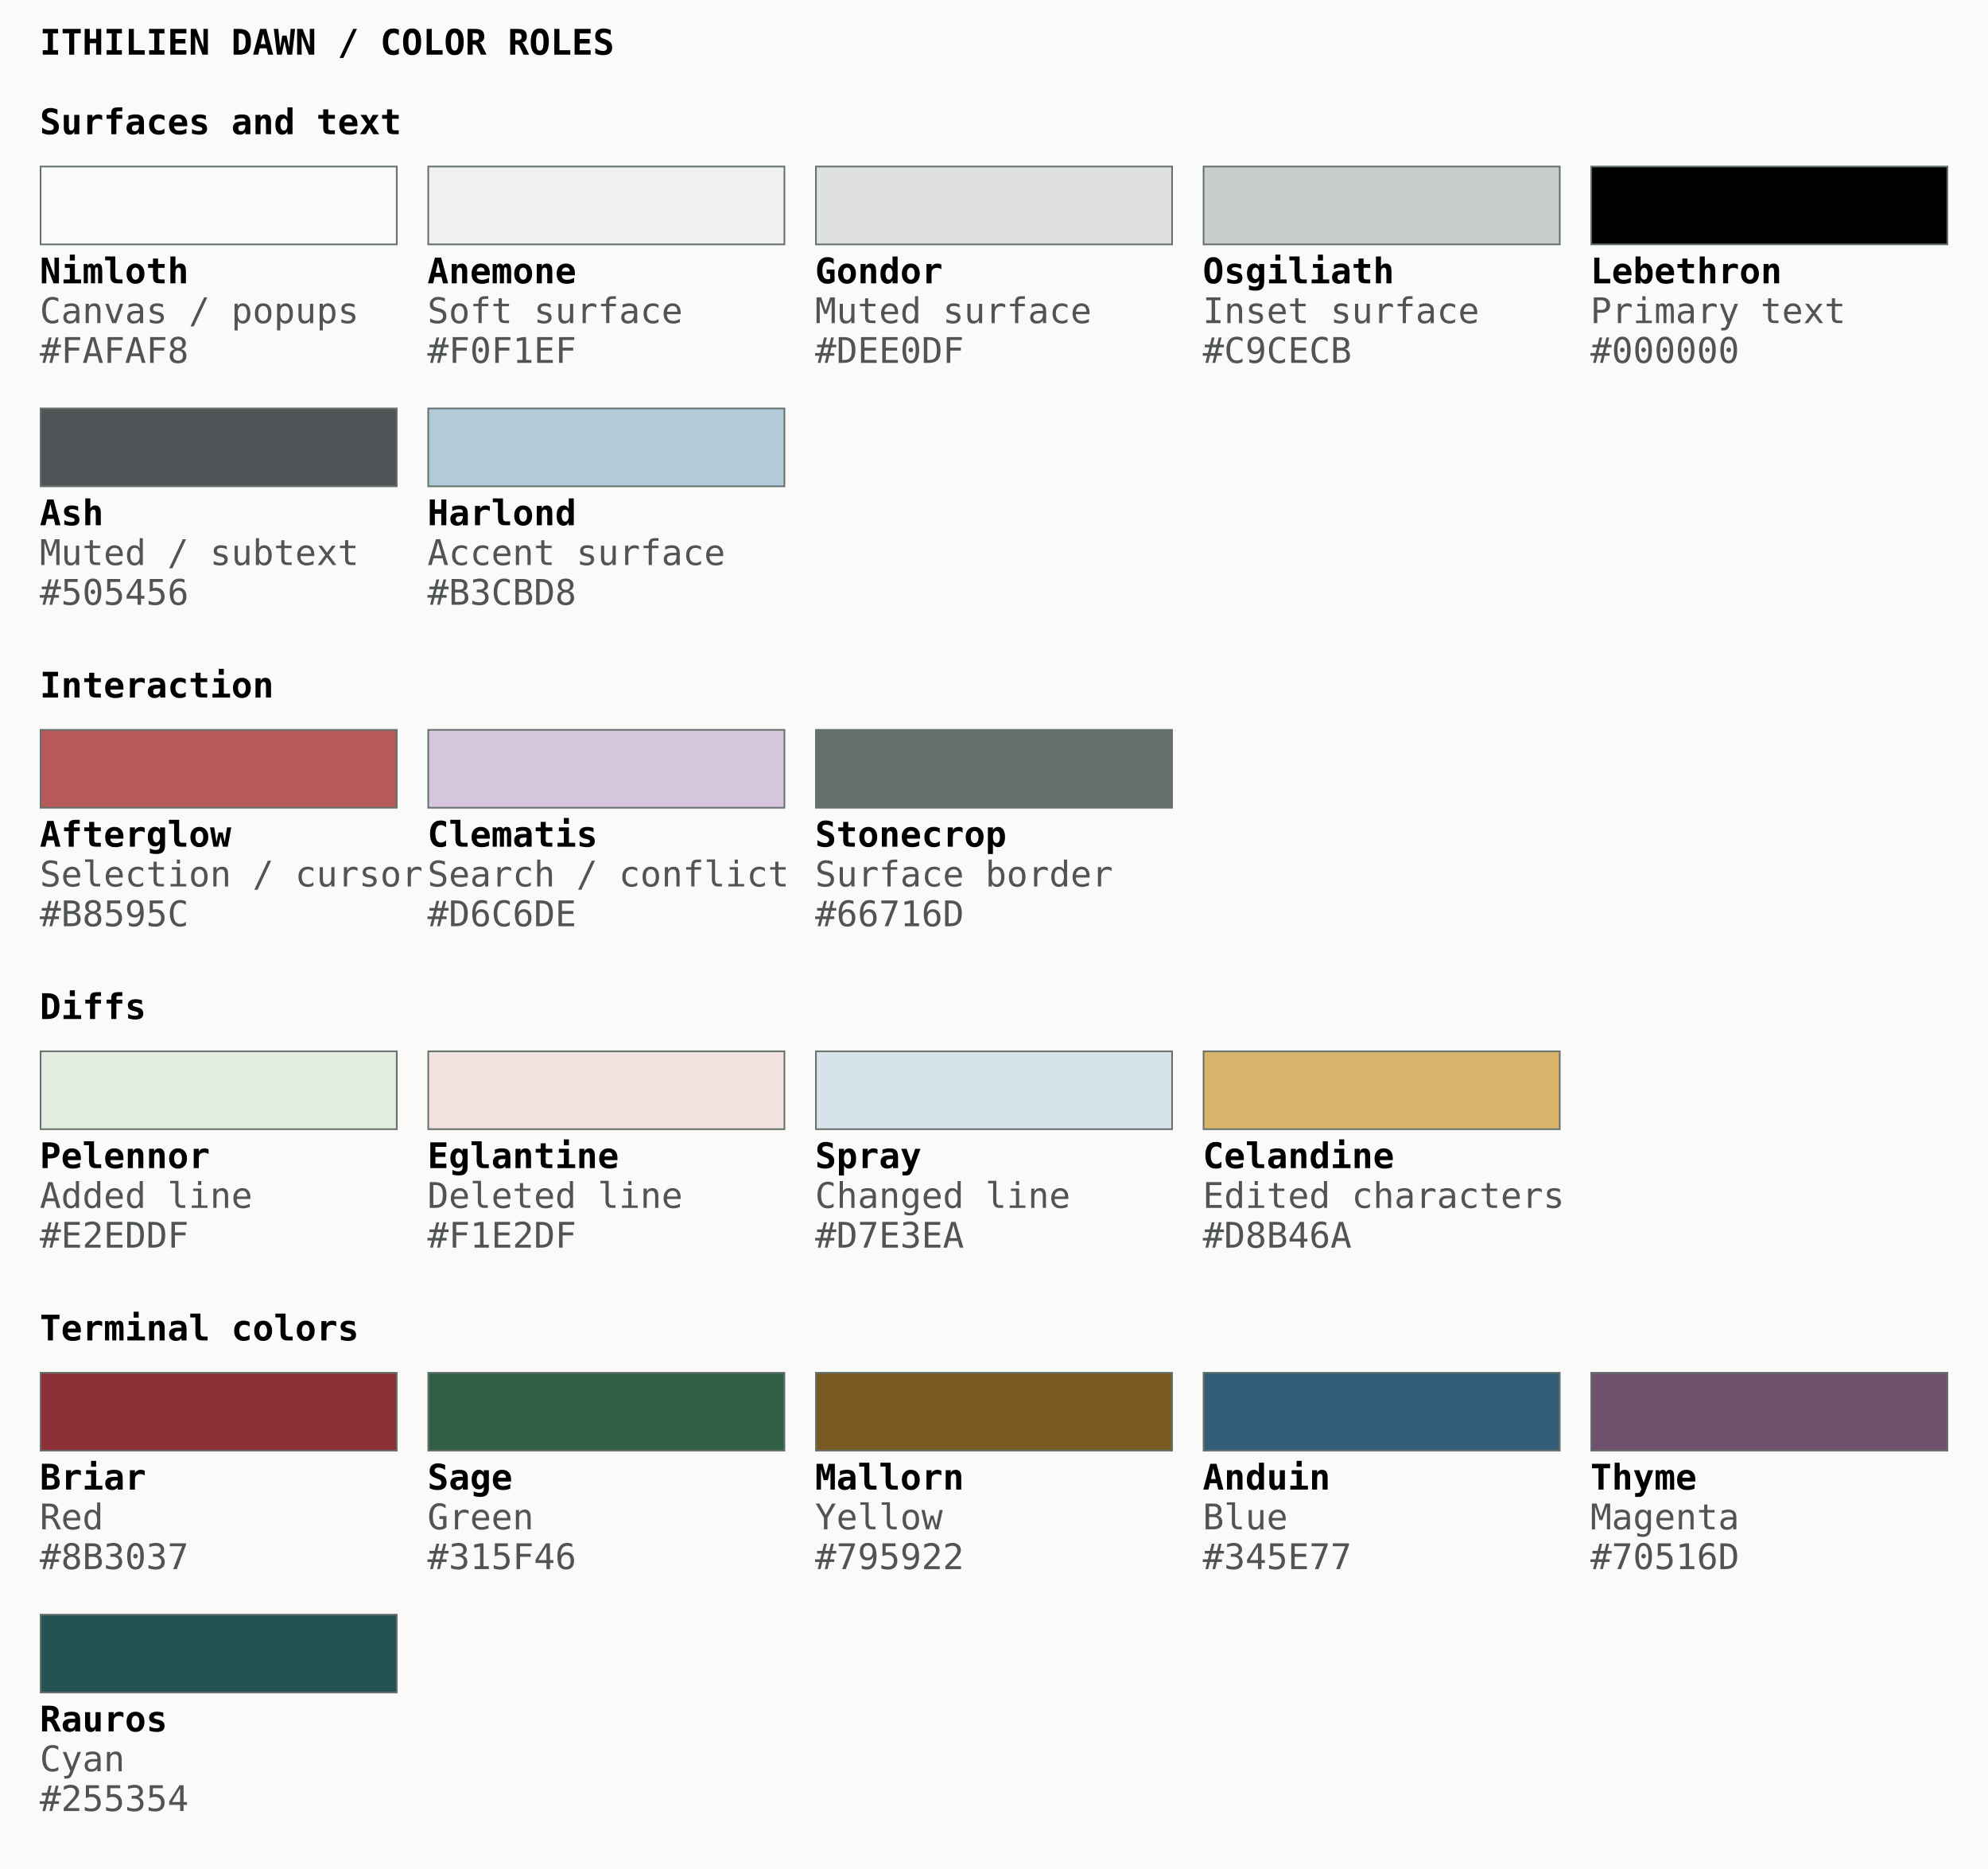
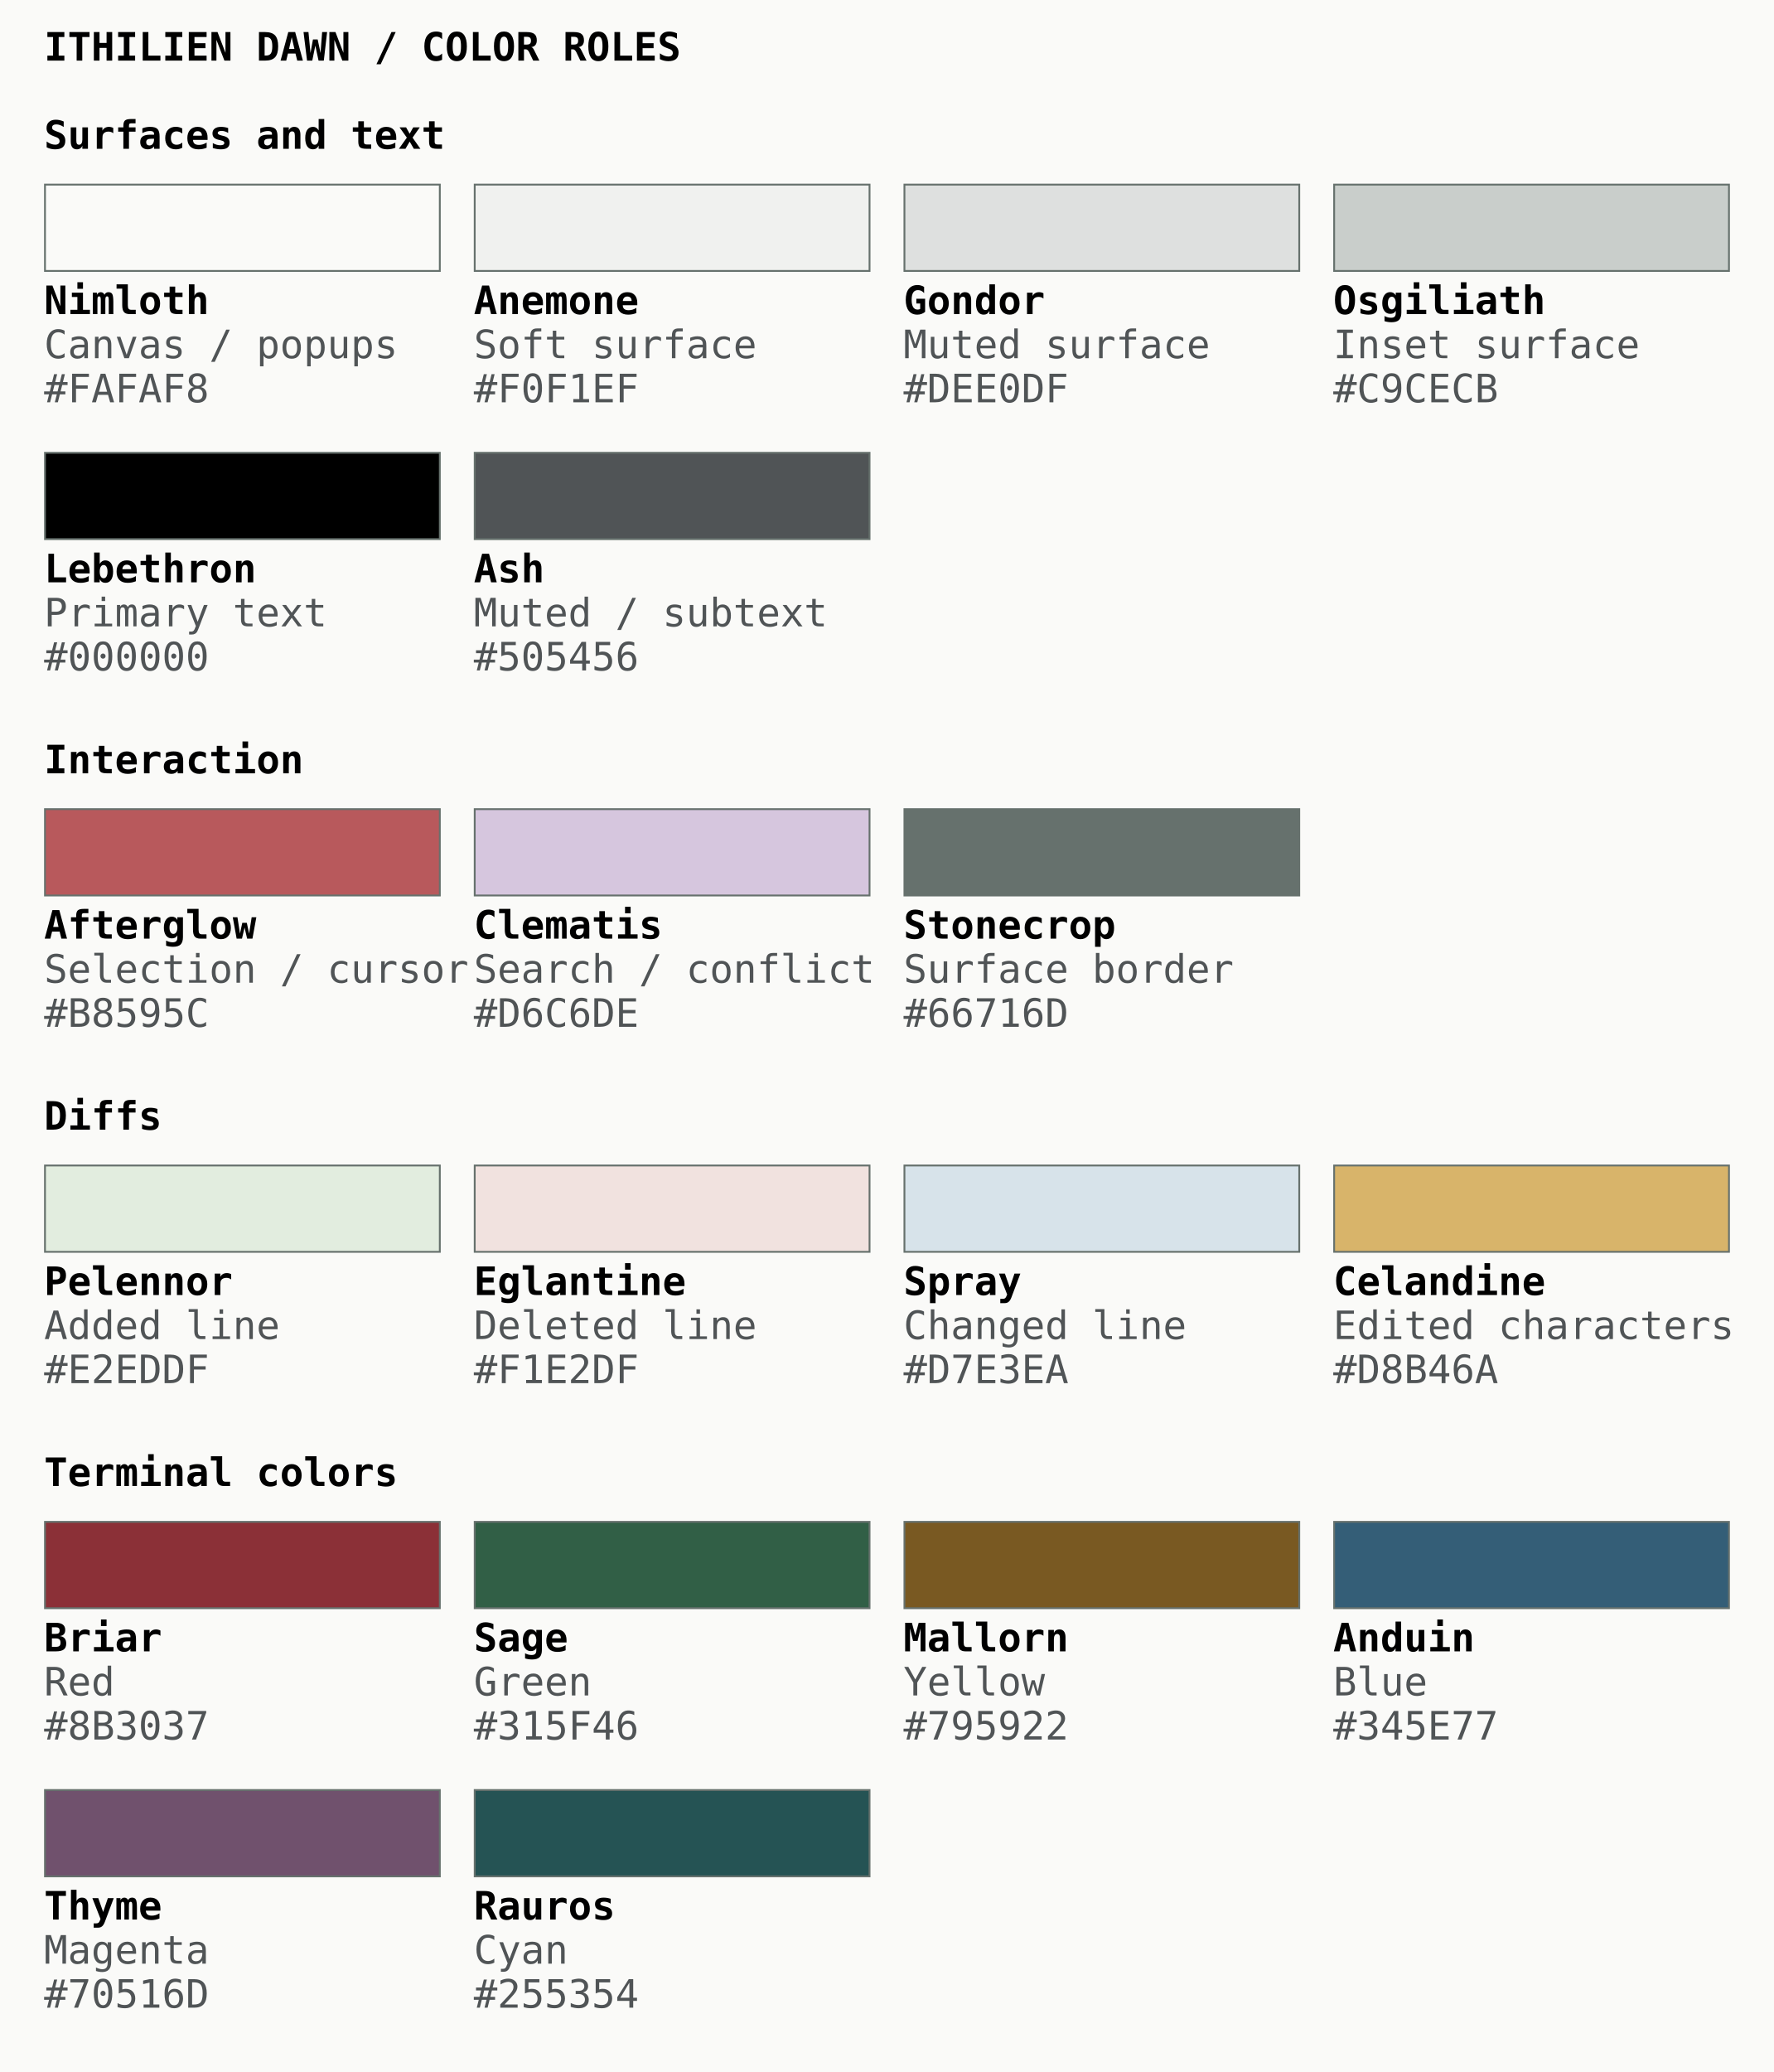
- <svg xmlns="http://www.w3.org/2000/svg" xml:space="preserve" width="1200" height="1128" viewBox="0 0 1200 1128">
+ <svg xmlns="http://www.w3.org/2000/svg" xml:space="preserve" width="966" height="1128" viewBox="0 0 966 1128">
  <style>text{font-family:"Berkeley Mono Medium",monospace;font-size:16pt}</style>
-   <rect x="0" y="0" width="1200" height="1128" fill="#FAFAF8" />
+   <rect x="0" y="0" width="966" height="1128" fill="#FAFAF8" />
  <text x="24" y="33" fill="#000000" font-weight="700">ITHILIEN DAWN / COLOR ROLES</text>
  <text x="24" y="81" fill="#000000" font-weight="700">Surfaces and text</text>
  <rect x="24" y="100" width="216" height="48" fill="#66716D" />
  <rect x="25" y="101" width="214" height="46" fill="#FAFAF8" />
  <text x="24" y="171" fill="#000000" font-weight="700">Nimloth</text>
  <text x="24" y="195" fill="#505456">Canvas / popups</text>
  <text x="24" y="219" fill="#505456">#FAFAF8</text>
  <rect x="258" y="100" width="216" height="48" fill="#66716D" />
  <rect x="259" y="101" width="214" height="46" fill="#F0F1EF" />
  <text x="258" y="171" fill="#000000" font-weight="700">Anemone</text>
  <text x="258" y="195" fill="#505456">Soft surface</text>
  <text x="258" y="219" fill="#505456">#F0F1EF</text>
  <rect x="492" y="100" width="216" height="48" fill="#66716D" />
  <rect x="493" y="101" width="214" height="46" fill="#DEE0DF" />
  <text x="492" y="171" fill="#000000" font-weight="700">Gondor</text>
  <text x="492" y="195" fill="#505456">Muted surface</text>
  <text x="492" y="219" fill="#505456">#DEE0DF</text>
  <rect x="726" y="100" width="216" height="48" fill="#66716D" />
  <rect x="727" y="101" width="214" height="46" fill="#C9CECB" />
  <text x="726" y="171" fill="#000000" font-weight="700">Osgiliath</text>
  <text x="726" y="195" fill="#505456">Inset surface</text>
  <text x="726" y="219" fill="#505456">#C9CECB</text>
-   <rect x="960" y="100" width="216" height="48" fill="#66716D" />
-   <rect x="961" y="101" width="214" height="46" fill="#000000" />
-   <text x="960" y="171" fill="#000000" font-weight="700">Lebethron</text>
-   <text x="960" y="195" fill="#505456">Primary text</text>
-   <text x="960" y="219" fill="#505456">#000000</text>
  <rect x="24" y="246" width="216" height="48" fill="#66716D" />
-   <rect x="25" y="247" width="214" height="46" fill="#505456" />
-   <text x="24" y="317" fill="#000000" font-weight="700">Ash</text>
-   <text x="24" y="341" fill="#505456">Muted / subtext</text>
-   <text x="24" y="365" fill="#505456">#505456</text>
+   <rect x="25" y="247" width="214" height="46" fill="#000000" />
+   <text x="24" y="317" fill="#000000" font-weight="700">Lebethron</text>
+   <text x="24" y="341" fill="#505456">Primary text</text>
+   <text x="24" y="365" fill="#505456">#000000</text>
  <rect x="258" y="246" width="216" height="48" fill="#66716D" />
-   <rect x="259" y="247" width="214" height="46" fill="#B3CBD8" />
-   <text x="258" y="317" fill="#000000" font-weight="700">Harlond</text>
-   <text x="258" y="341" fill="#505456">Accent surface</text>
-   <text x="258" y="365" fill="#505456">#B3CBD8</text>
+   <rect x="259" y="247" width="214" height="46" fill="#505456" />
+   <text x="258" y="317" fill="#000000" font-weight="700">Ash</text>
+   <text x="258" y="341" fill="#505456">Muted / subtext</text>
+   <text x="258" y="365" fill="#505456">#505456</text>
  <text x="24" y="421" fill="#000000" font-weight="700">Interaction</text>
  <rect x="24" y="440" width="216" height="48" fill="#66716D" />
  <rect x="25" y="441" width="214" height="46" fill="#B8595C" />
  <text x="24" y="511" fill="#000000" font-weight="700">Afterglow</text>
  <text x="24" y="535" fill="#505456">Selection / cursor</text>
  <text x="24" y="559" fill="#505456">#B8595C</text>
  <rect x="258" y="440" width="216" height="48" fill="#66716D" />
  <rect x="259" y="441" width="214" height="46" fill="#D6C6DE" />
  <text x="258" y="511" fill="#000000" font-weight="700">Clematis</text>
  <text x="258" y="535" fill="#505456">Search / conflict</text>
  <text x="258" y="559" fill="#505456">#D6C6DE</text>
  <rect x="492" y="440" width="216" height="48" fill="#66716D" />
  <rect x="493" y="441" width="214" height="46" fill="#66716D" />
  <text x="492" y="511" fill="#000000" font-weight="700">Stonecrop</text>
  <text x="492" y="535" fill="#505456">Surface border</text>
  <text x="492" y="559" fill="#505456">#66716D</text>
  <text x="24" y="615" fill="#000000" font-weight="700">Diffs</text>
  <rect x="24" y="634" width="216" height="48" fill="#66716D" />
  <rect x="25" y="635" width="214" height="46" fill="#E2EDDF" />
  <text x="24" y="705" fill="#000000" font-weight="700">Pelennor</text>
  <text x="24" y="729" fill="#505456">Added line</text>
  <text x="24" y="753" fill="#505456">#E2EDDF</text>
  <rect x="258" y="634" width="216" height="48" fill="#66716D" />
  <rect x="259" y="635" width="214" height="46" fill="#F1E2DF" />
  <text x="258" y="705" fill="#000000" font-weight="700">Eglantine</text>
  <text x="258" y="729" fill="#505456">Deleted line</text>
  <text x="258" y="753" fill="#505456">#F1E2DF</text>
  <rect x="492" y="634" width="216" height="48" fill="#66716D" />
  <rect x="493" y="635" width="214" height="46" fill="#D7E3EA" />
  <text x="492" y="705" fill="#000000" font-weight="700">Spray</text>
  <text x="492" y="729" fill="#505456">Changed line</text>
  <text x="492" y="753" fill="#505456">#D7E3EA</text>
  <rect x="726" y="634" width="216" height="48" fill="#66716D" />
  <rect x="727" y="635" width="214" height="46" fill="#D8B46A" />
  <text x="726" y="705" fill="#000000" font-weight="700">Celandine</text>
  <text x="726" y="729" fill="#505456">Edited characters</text>
  <text x="726" y="753" fill="#505456">#D8B46A</text>
  <text x="24" y="809" fill="#000000" font-weight="700">Terminal colors</text>
  <rect x="24" y="828" width="216" height="48" fill="#66716D" />
  <rect x="25" y="829" width="214" height="46" fill="#8B3037" />
  <text x="24" y="899" fill="#000000" font-weight="700">Briar</text>
  <text x="24" y="923" fill="#505456">Red</text>
  <text x="24" y="947" fill="#505456">#8B3037</text>
  <rect x="258" y="828" width="216" height="48" fill="#66716D" />
  <rect x="259" y="829" width="214" height="46" fill="#315F46" />
  <text x="258" y="899" fill="#000000" font-weight="700">Sage</text>
  <text x="258" y="923" fill="#505456">Green</text>
  <text x="258" y="947" fill="#505456">#315F46</text>
  <rect x="492" y="828" width="216" height="48" fill="#66716D" />
  <rect x="493" y="829" width="214" height="46" fill="#795922" />
  <text x="492" y="899" fill="#000000" font-weight="700">Mallorn</text>
  <text x="492" y="923" fill="#505456">Yellow</text>
  <text x="492" y="947" fill="#505456">#795922</text>
  <rect x="726" y="828" width="216" height="48" fill="#66716D" />
  <rect x="727" y="829" width="214" height="46" fill="#345E77" />
  <text x="726" y="899" fill="#000000" font-weight="700">Anduin</text>
  <text x="726" y="923" fill="#505456">Blue</text>
  <text x="726" y="947" fill="#505456">#345E77</text>
-   <rect x="960" y="828" width="216" height="48" fill="#66716D" />
-   <rect x="961" y="829" width="214" height="46" fill="#70516D" />
-   <text x="960" y="899" fill="#000000" font-weight="700">Thyme</text>
-   <text x="960" y="923" fill="#505456">Magenta</text>
-   <text x="960" y="947" fill="#505456">#70516D</text>
  <rect x="24" y="974" width="216" height="48" fill="#66716D" />
-   <rect x="25" y="975" width="214" height="46" fill="#255354" />
-   <text x="24" y="1045" fill="#000000" font-weight="700">Rauros</text>
-   <text x="24" y="1069" fill="#505456">Cyan</text>
-   <text x="24" y="1093" fill="#505456">#255354</text>
+   <rect x="25" y="975" width="214" height="46" fill="#70516D" />
+   <text x="24" y="1045" fill="#000000" font-weight="700">Thyme</text>
+   <text x="24" y="1069" fill="#505456">Magenta</text>
+   <text x="24" y="1093" fill="#505456">#70516D</text>
+   <rect x="258" y="974" width="216" height="48" fill="#66716D" />
+   <rect x="259" y="975" width="214" height="46" fill="#255354" />
+   <text x="258" y="1045" fill="#000000" font-weight="700">Rauros</text>
+   <text x="258" y="1069" fill="#505456">Cyan</text>
+   <text x="258" y="1093" fill="#505456">#255354</text>
</svg>
